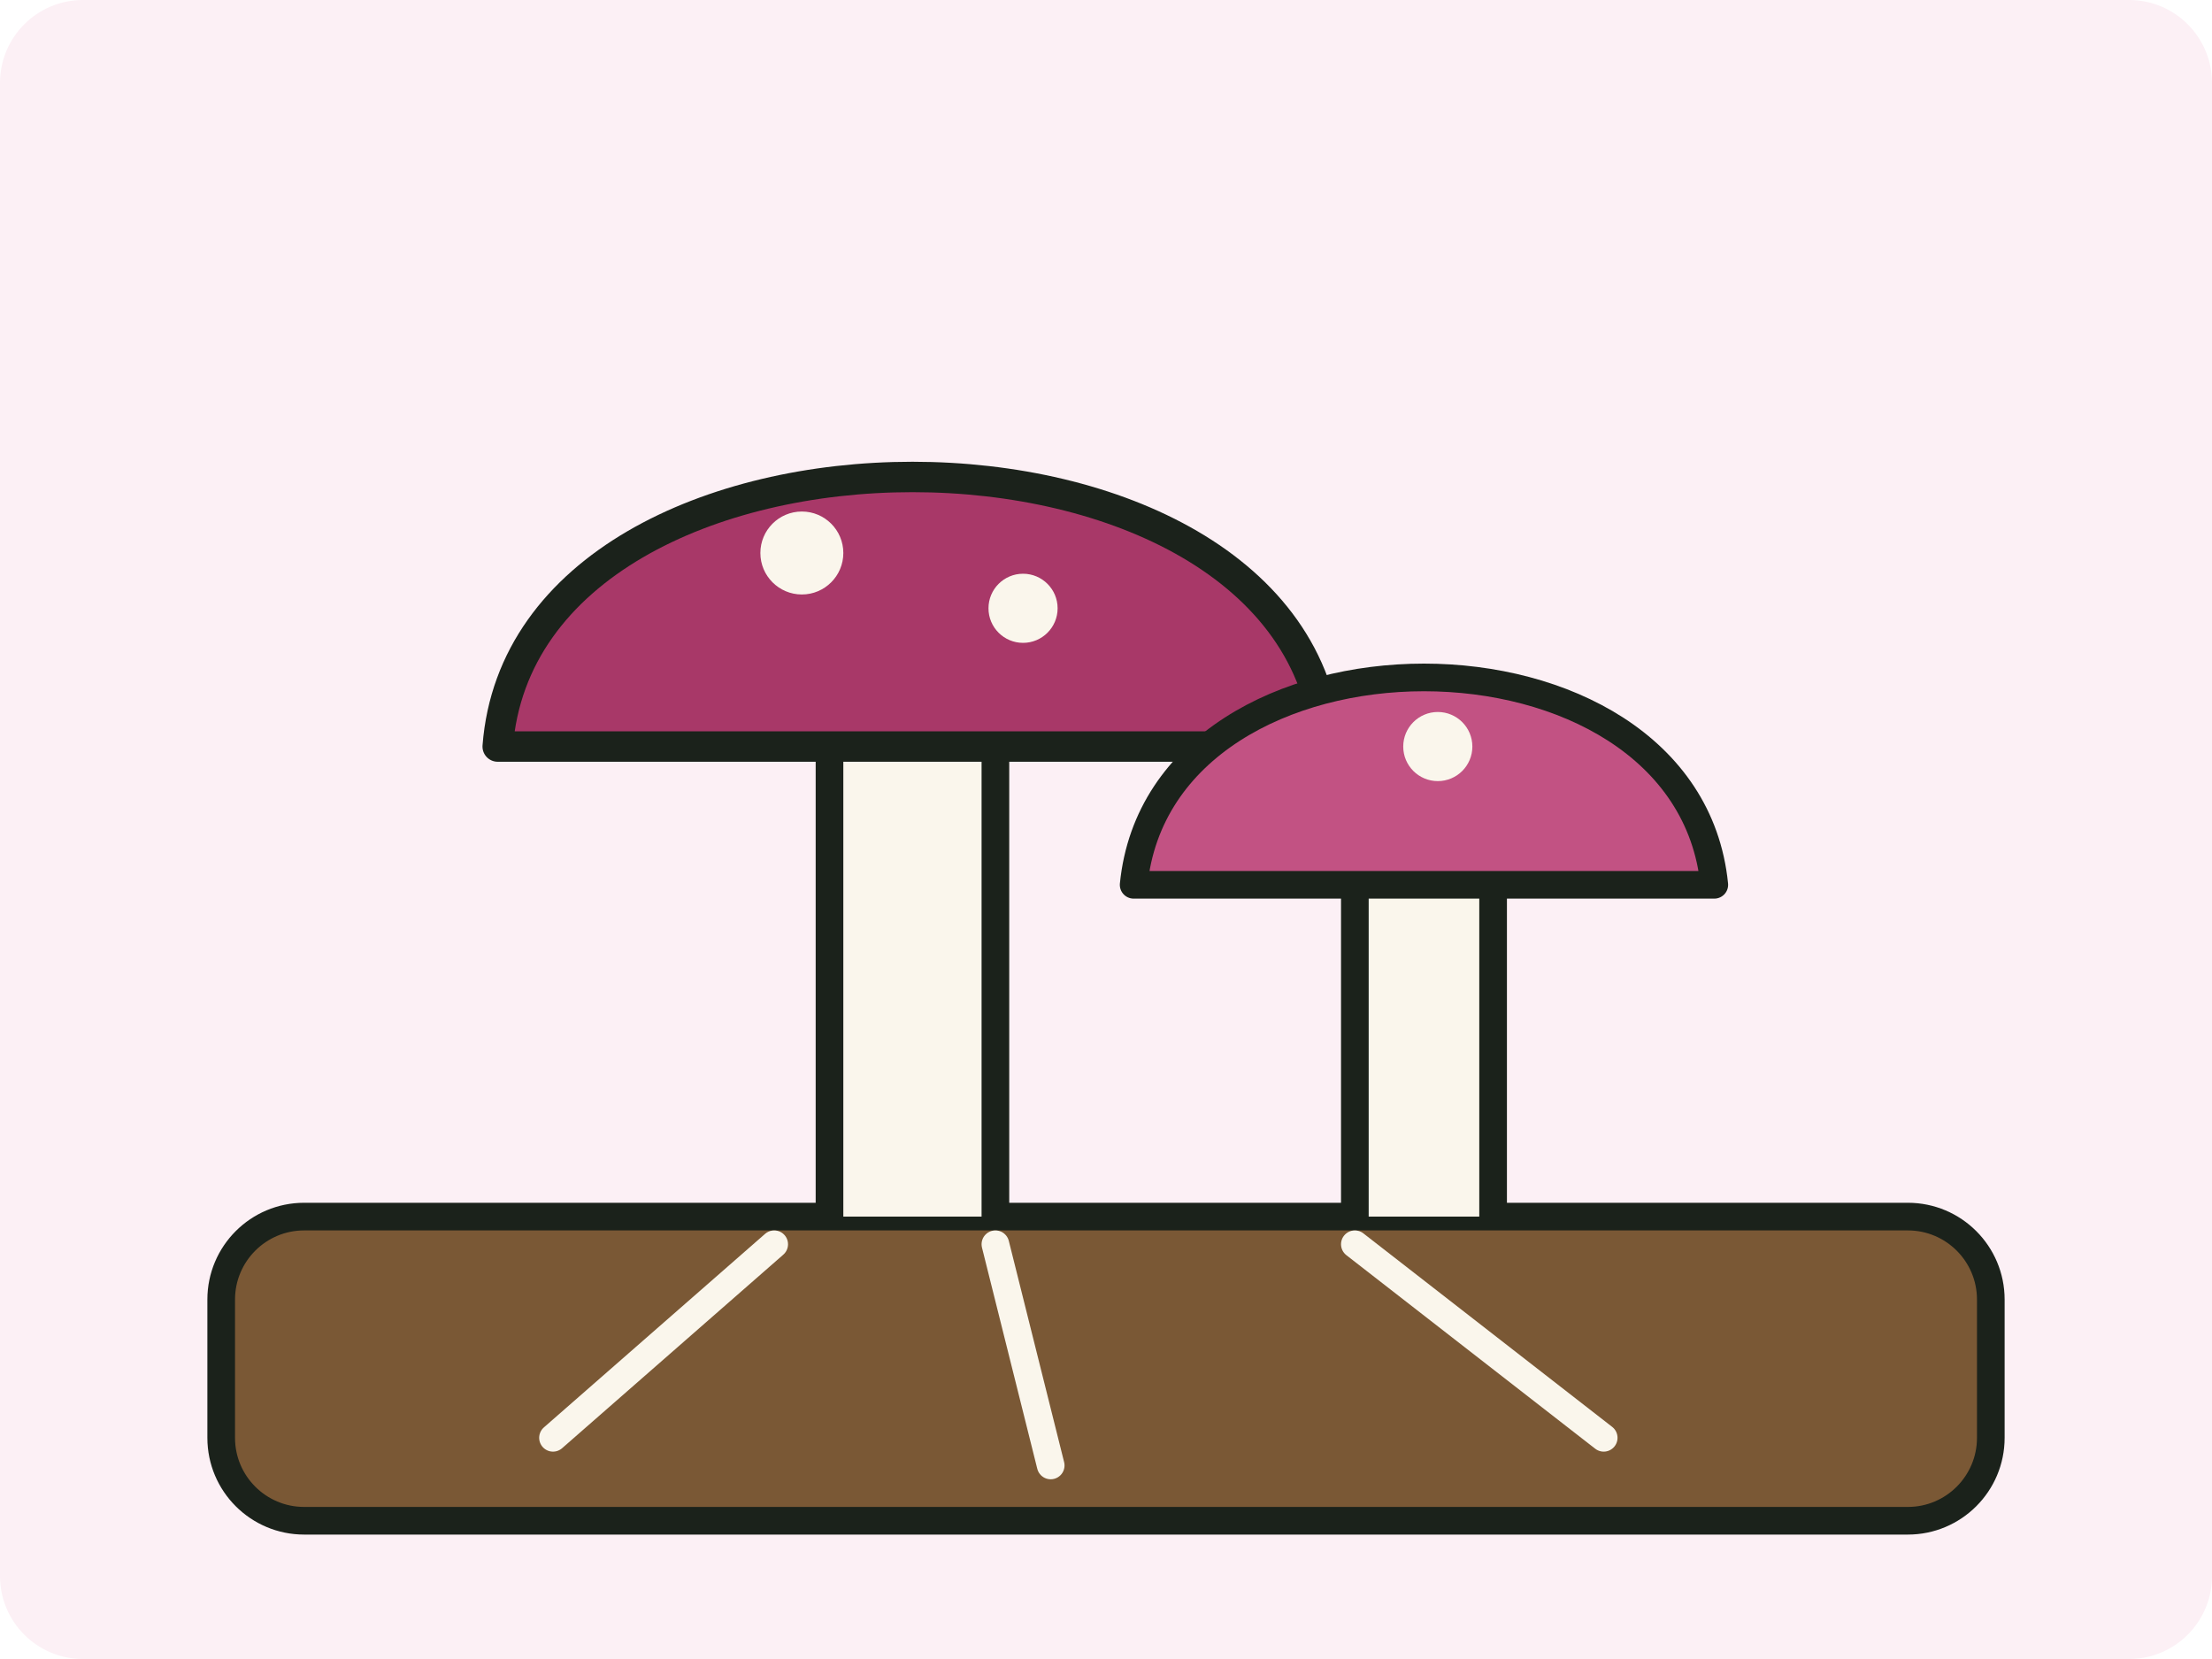
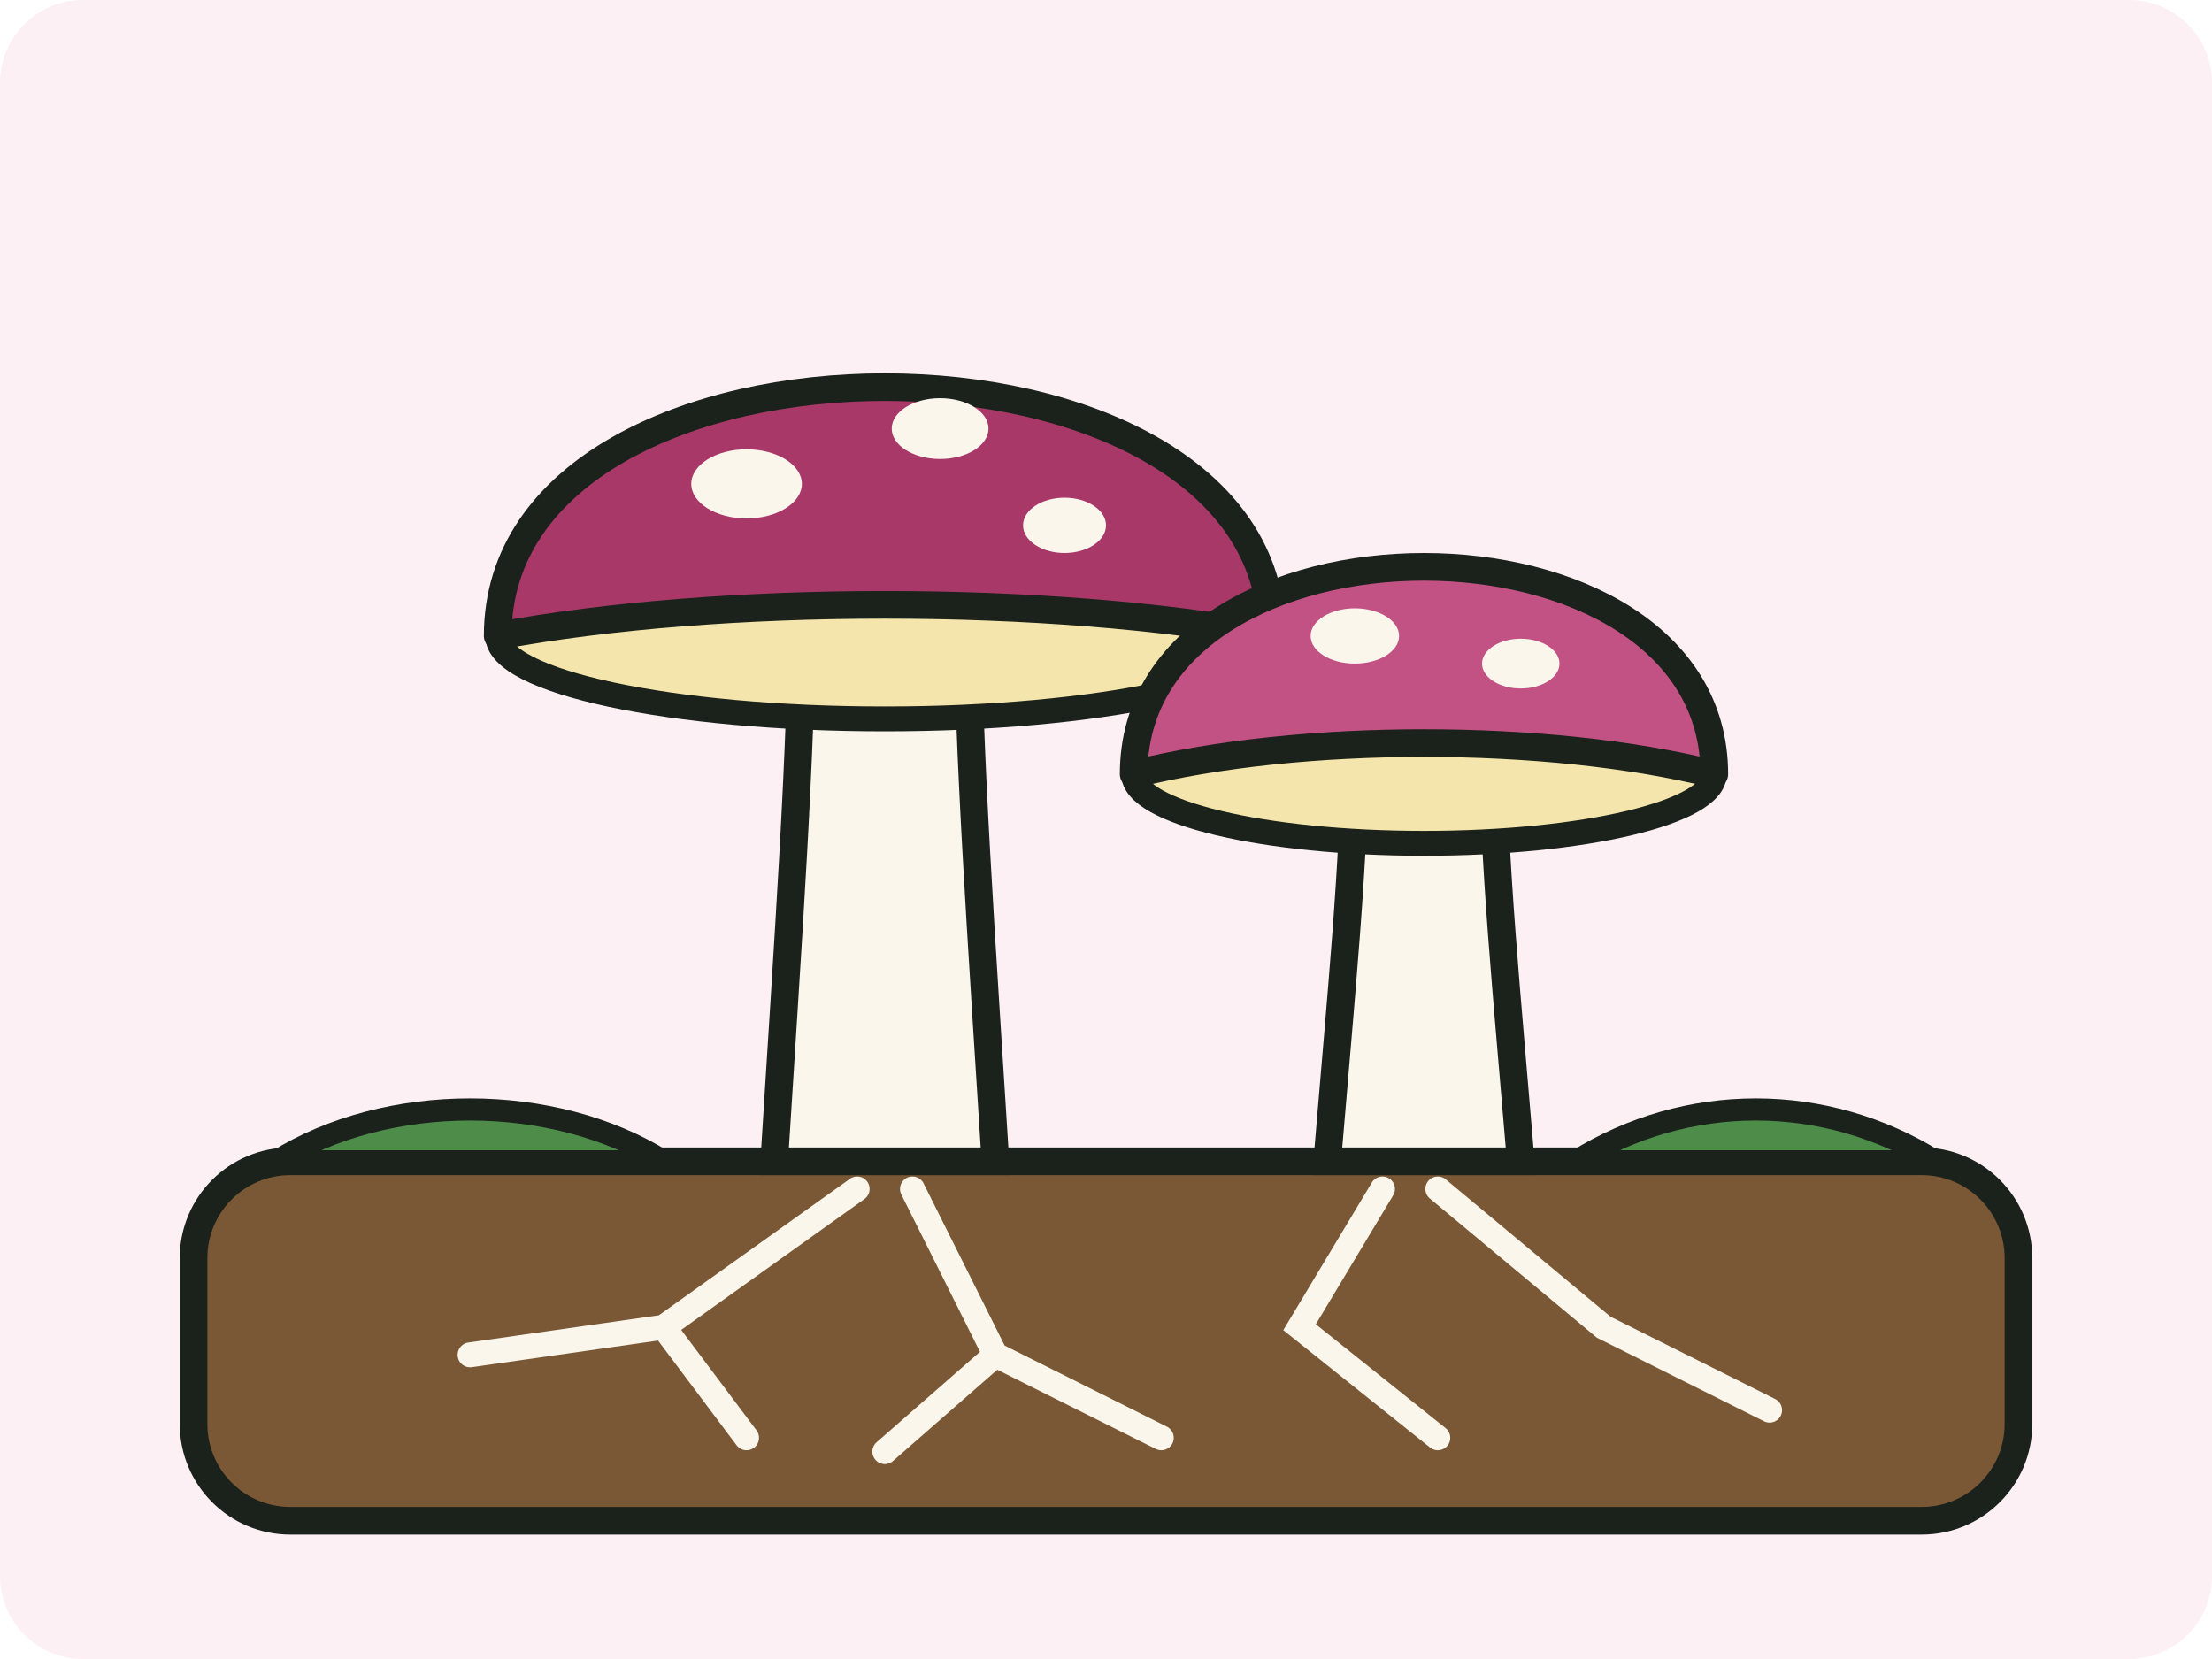
<svg xmlns="http://www.w3.org/2000/svg" viewBox="0 0 160 120" fill="none">
  <rect width="160" height="120" rx="6" fill="#FCF0F5" />
-   <rect x="16" y="88" width="128" height="22" rx="6" fill="#7A5835" stroke="#1B221B" stroke-width="2" />
-   <path d="M56 90L40 104M72 90L76 106M98 90L116 104" stroke="#FAF6EC" stroke-width="2" stroke-linecap="round" />
-   <path d="M60 88V52H72V88M98 88V62H108V88" fill="#FAF6EC" stroke="#1B221B" stroke-width="2" />
-   <path d="M36 54C38 28 94 28 96 54H36Z" fill="#A83868" stroke="#1B221B" stroke-width="2.2" stroke-linejoin="round" />
-   <path d="M82 64C84 44 122 44 124 64H82Z" fill="#C25283" stroke="#1B221B" stroke-width="2" stroke-linejoin="round" />
-   <circle cx="58" cy="40" r="3" fill="#FAF6EC" />
-   <circle cx="74" cy="44" r="2.5" fill="#FAF6EC" />
-   <circle cx="104" cy="54" r="2.5" fill="#FAF6EC" />
+   <rect x="14" y="84" width="132" height="26" rx="7" fill="#7A5835" stroke="#1B221B" stroke-width="2" />
+   <path d="M20 84C28 79 40 79 48 84H20ZM114 84C122 79 132 79 140 84H114Z" fill="#4E8C4A" stroke="#1B221B" stroke-width="1.6" />
+   <g stroke="#FAF6EC" stroke-width="1.8" stroke-linecap="round">
+     <path d="M62 86L48 96L34 98M48 96L54 104" />
+     <path d="M66 86L72 98L84 104M72 98L64 105" />
+     <path d="M100 86L94 96L104 104M104 86L116 96L128 102" />
+   </g>
+   <path d="M56 84C57 68 58 54 58 44H70C70 54 71 68 72 84H56Z" fill="#FAF6EC" stroke="#1B221B" stroke-width="2" />
+   <path d="M96 84C97 72 98 62 98 54H108C108 62 109 72 110 84H96Z" fill="#FAF6EC" stroke="#1B221B" stroke-width="2" />
+   <ellipse cx="64" cy="46" rx="28" ry="6" fill="#F3E5AB" stroke="#1B221B" stroke-width="1.8" />
+   <ellipse cx="103" cy="56" rx="21" ry="5" fill="#F3E5AB" stroke="#1B221B" stroke-width="1.8" />
+   <path d="M36 46C36 22 92 22 92 46C76 43 52 43 36 46Z" fill="#A83868" stroke="#1B221B" stroke-width="2" stroke-linejoin="round" />
+   <path d="M82 56C82 36 124 36 124 56C112 53 94 53 82 56Z" fill="#C25283" stroke="#1B221B" stroke-width="2" stroke-linejoin="round" />
+   <ellipse cx="54" cy="35" rx="4" ry="2.5" fill="#FAF6EC" />
+   <ellipse cx="68" cy="31" rx="3.5" ry="2.2" fill="#FAF6EC" />
+   <ellipse cx="77" cy="38" rx="3" ry="2" fill="#FAF6EC" />
+   <ellipse cx="98" cy="46" rx="3.2" ry="2" fill="#FAF6EC" />
+   <ellipse cx="110" cy="48" rx="2.8" ry="1.8" fill="#FAF6EC" />
</svg>
